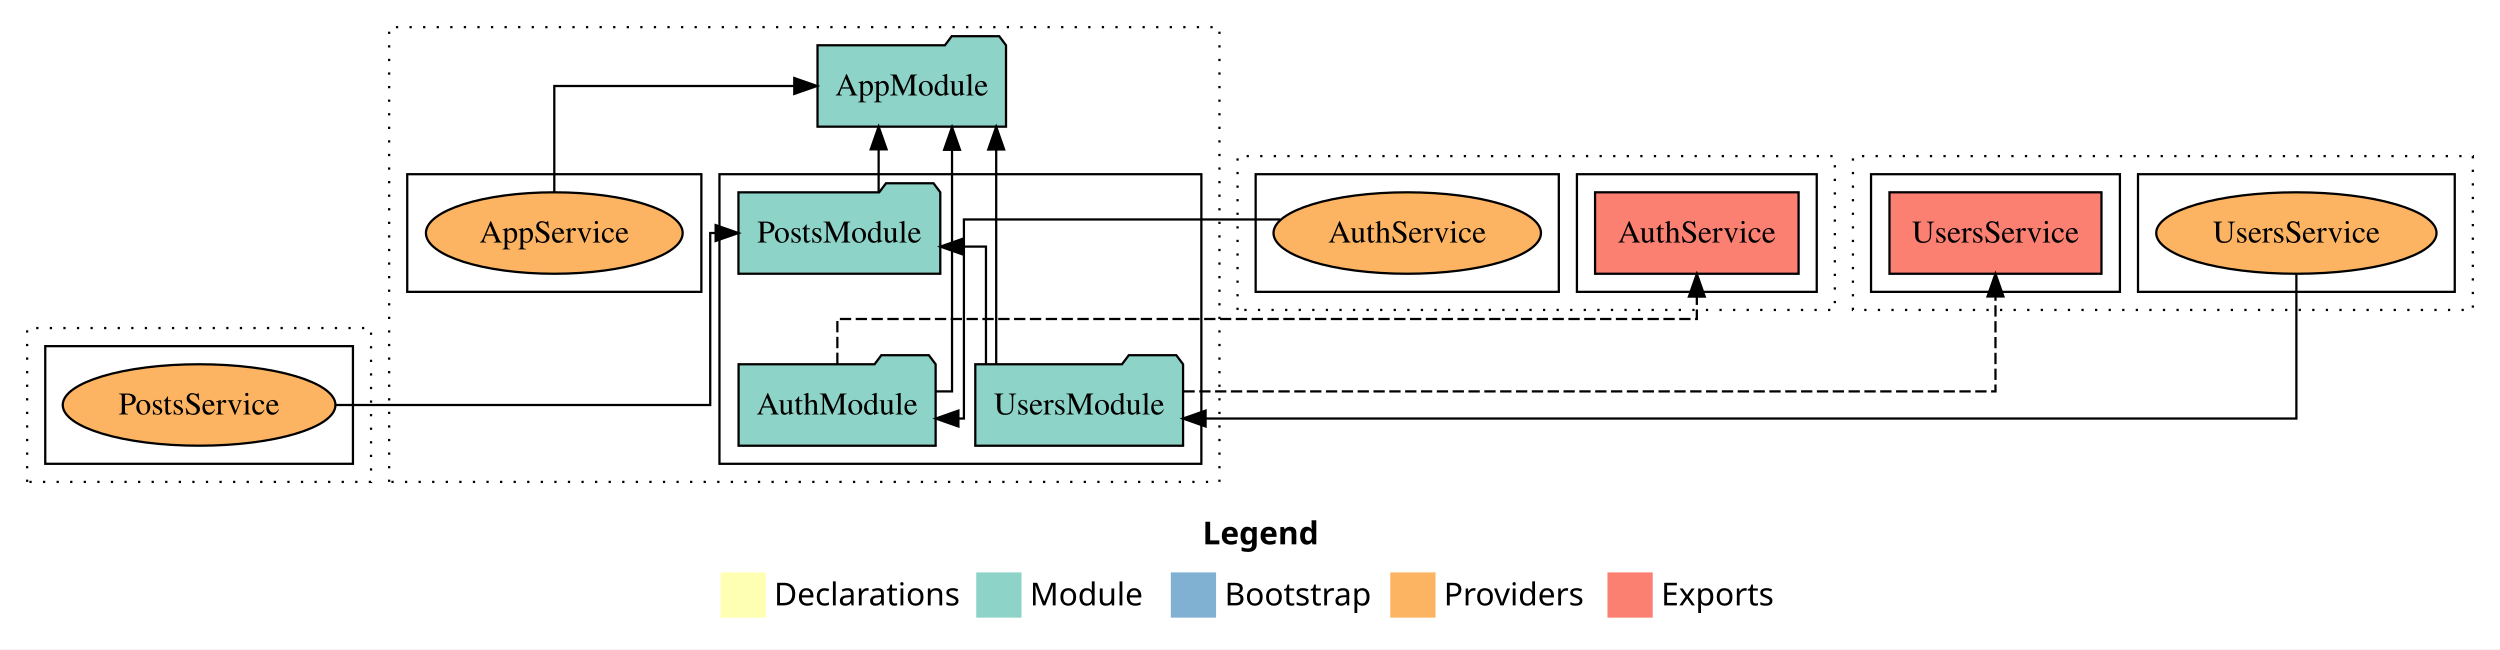
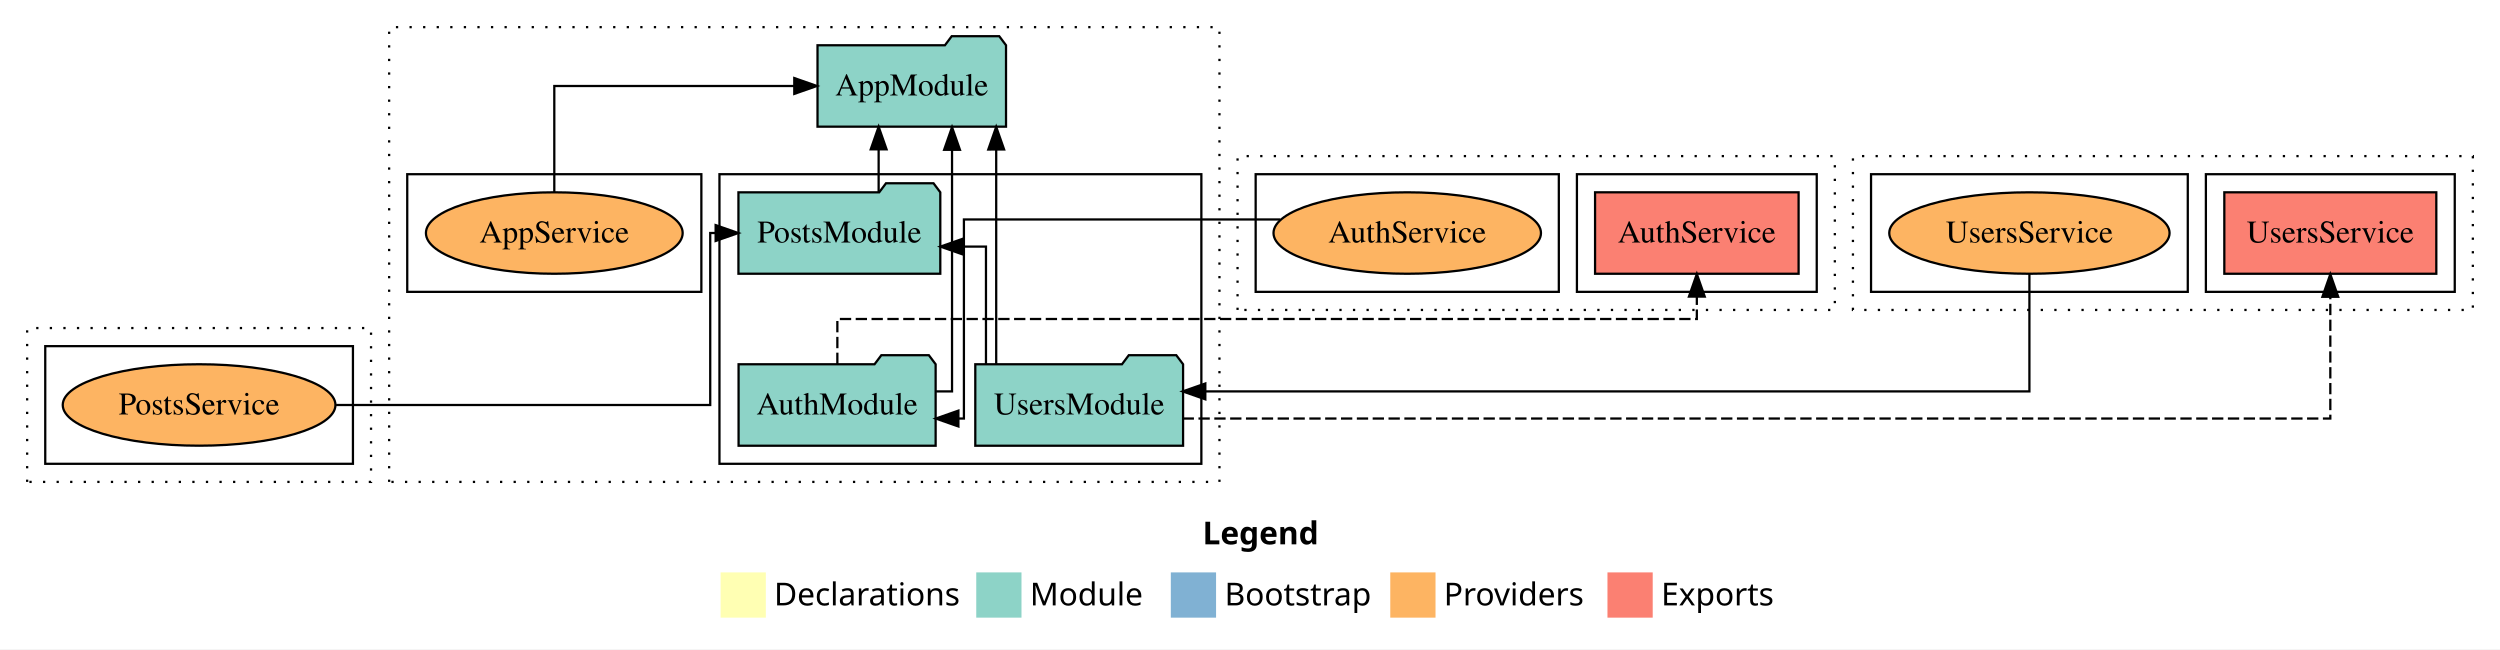
<svg xmlns="http://www.w3.org/2000/svg" width="1105pt" height="287pt" viewBox="0.00 0.00 1105.00 287.00">
  <g id="graph0" class="graph" transform="scale(1 1) rotate(0) translate(4 283)">
    <polygon fill="white" stroke="transparent" points="-4,4 -4,-283 1101,-283 1101,4 -4,4" />
    <text text-anchor="start" x="527.51" y="-42.4" font-family="Times-12" font-weight="bold" font-size="14.00">Legend</text>
    <polygon fill="#ffffb3" stroke="transparent" points="314.5,-10 314.5,-30 334.5,-30 334.5,-10 314.5,-10" />
    <text text-anchor="start" x="338.13" y="-15.4" font-family="Times-12" font-size="14.00">  Declarations</text>
    <polygon fill="#8dd3c7" stroke="transparent" points="427.5,-10 427.5,-30 447.5,-30 447.5,-10 427.5,-10" />
    <text text-anchor="start" x="451.23" y="-15.4" font-family="Times-12" font-size="14.00">  Module</text>
    <polygon fill="#80b1d3" stroke="transparent" points="513.5,-10 513.5,-30 533.5,-30 533.5,-10 513.5,-10" />
    <text text-anchor="start" x="537.28" y="-15.4" font-family="Times-12" font-size="14.00">  Bootstrap</text>
    <polygon fill="#fdb462" stroke="transparent" points="610.5,-10 610.5,-30 630.5,-30 630.5,-10 610.5,-10" />
    <text text-anchor="start" x="634.17" y="-15.4" font-family="Times-12" font-size="14.00">  Providers</text>
    <polygon fill="#fb8072" stroke="transparent" points="706.5,-10 706.5,-30 726.5,-30 726.5,-10 706.5,-10" />
    <text text-anchor="start" x="730.23" y="-15.4" font-family="Times-12" font-size="14.00">  Exports</text>
    <g id="clust1" class="cluster">
      <polygon fill="none" stroke="black" stroke-dasharray="1,5" points="168,-70 168,-271 535,-271 535,-70 168,-70" />
    </g>
    <g id="clust3" class="cluster">
      <polygon fill="none" stroke="black" points="314,-78 314,-206 527,-206 527,-78 314,-78" />
    </g>
    <g id="clust6" class="cluster">
      <polygon fill="none" stroke="black" points="176,-154 176,-206 306,-206 306,-154 176,-154" />
    </g>
+     <g id="clust7" class="cluster">
+       <polygon fill="none" stroke="black" stroke-dasharray="1,5" points="543,-146 543,-214 807,-214 807,-146 543,-146" />
+     </g>
+     <g id="clust10" class="cluster">
+       <polygon fill="none" stroke="black" points="693,-154 693,-206 799,-206 799,-154 693,-154" />
+     </g>
+     <g id="clust12" class="cluster">
+       <polygon fill="none" stroke="black" points="551,-154 551,-206 685,-206 685,-154 551,-154" />
+     </g>
    <g id="clust13" class="cluster">
      <polygon fill="none" stroke="black" stroke-dasharray="1,5" points="8,-70 8,-138 160,-138 160,-70 8,-70" />
    </g>
    <g id="clust18" class="cluster">
      <polygon fill="none" stroke="black" points="16,-78 16,-130 152,-130 152,-78 16,-78" />
    </g>
    <g id="clust19" class="cluster">
      <polygon fill="none" stroke="black" stroke-dasharray="1,5" points="815,-146 815,-214 1089,-214 1089,-146 815,-146" />
    </g>
+     <g id="clust22" class="cluster">
+       <polygon fill="none" stroke="black" points="971,-154 971,-206 1081,-206 1081,-154 971,-154" />
+     </g>
    <g id="clust24" class="cluster">
-       <polygon fill="none" stroke="black" points="941,-154 941,-206 1081,-206 1081,-154 941,-154" />
-     </g>
-     <g id="clust22" class="cluster">
-       <polygon fill="none" stroke="black" points="823,-154 823,-206 933,-206 933,-154 823,-154" />
-     </g>
-     <g id="clust7" class="cluster">
-       <polygon fill="none" stroke="black" stroke-dasharray="1,5" points="543,-146 543,-214 807,-214 807,-146 543,-146" />
-     </g>
-     <g id="clust10" class="cluster">
-       <polygon fill="none" stroke="black" points="693,-154 693,-206 799,-206 799,-154 693,-154" />
-     </g>
-     <g id="clust12" class="cluster">
-       <polygon fill="none" stroke="black" points="551,-154 551,-206 685,-206 685,-154 551,-154" />
+       <polygon fill="none" stroke="black" points="823,-154 823,-206 963,-206 963,-154 823,-154" />
    </g>
    <g id="node1" class="node">
      <polygon fill="#8dd3c7" stroke="black" points="409.55,-122 406.55,-126 385.55,-126 382.55,-122 322.45,-122 322.45,-86 409.55,-86 409.55,-122" />
      <text text-anchor="middle" x="366" y="-99.8" font-family="Times,serif" font-size="14.00">AuthModule</text>
    </g>
    <g id="node4" class="node">
      <polygon fill="#8dd3c7" stroke="black" points="440.66,-263 437.66,-267 416.66,-267 413.66,-263 357.34,-263 357.34,-227 440.66,-227 440.66,-263" />
      <text text-anchor="middle" x="399" y="-240.8" font-family="Times,serif" font-size="14.00">AppModule</text>
    </g>
    <g id="edge1" class="edge">
      <path fill="none" stroke="black" d="M409.74,-110C414.01,-110 416.8,-110 416.8,-110 416.8,-110 416.8,-216.79 416.8,-216.79" />
      <polygon fill="black" stroke="black" points="413.3,-216.79 416.8,-226.79 420.3,-216.79 413.3,-216.79" />
    </g>
    <g id="node6" class="node">
      <polygon fill="#fb8072" stroke="black" points="790.98,-198 701.02,-198 701.02,-162 790.98,-162 790.98,-198" />
      <text text-anchor="middle" x="746" y="-175.8" font-family="Times,serif" font-size="14.00">AuthService </text>
    </g>
    <g id="edge5" class="edge">
      <path fill="none" stroke="black" stroke-dasharray="5,2" d="M366.11,-122.11C366.11,-131.9 366.11,-142 366.11,-142 366.11,-142 746,-142 746,-142 746,-142 746,-151.89 746,-151.89" />
      <polygon fill="black" stroke="black" points="742.5,-151.89 746,-161.89 749.5,-151.89 742.5,-151.89" />
    </g>
    <g id="node2" class="node">
      <polygon fill="#8dd3c7" stroke="black" points="411.61,-198 408.61,-202 387.61,-202 384.61,-198 322.39,-198 322.39,-162 411.61,-162 411.61,-198" />
      <text text-anchor="middle" x="367" y="-175.8" font-family="Times,serif" font-size="14.00">PostsModule</text>
    </g>
    <g id="edge2" class="edge">
      <path fill="none" stroke="black" d="M384.36,-198.11C384.36,-198.11 384.36,-216.99 384.36,-216.99" />
      <polygon fill="black" stroke="black" points="380.86,-216.99 384.36,-226.99 387.86,-216.99 380.86,-216.99" />
    </g>
    <g id="node3" class="node">
      <polygon fill="#8dd3c7" stroke="black" points="518.92,-122 515.92,-126 494.92,-126 491.92,-122 427.08,-122 427.08,-86 518.92,-86 518.92,-122" />
      <text text-anchor="middle" x="473" y="-99.8" font-family="Times,serif" font-size="14.00">UsersModule</text>
    </g>
    <g id="edge7" class="edge">
      <path fill="none" stroke="black" d="M431.8,-122.03C431.8,-142.77 431.8,-174 431.8,-174 431.8,-174 421.65,-174 421.65,-174" />
      <polygon fill="black" stroke="black" points="421.65,-170.5 411.65,-174 421.65,-177.5 421.65,-170.5" />
    </g>
    <g id="edge3" class="edge">
      <path fill="none" stroke="black" d="M436.32,-122.14C436.32,-122.14 436.32,-216.93 436.32,-216.93" />
      <polygon fill="black" stroke="black" points="432.82,-216.92 436.32,-226.93 439.82,-216.93 432.82,-216.92" />
    </g>
    <g id="node9" class="node">
-       <polygon fill="#fb8072" stroke="black" points="924.85,-198 831.15,-198 831.15,-162 924.85,-162 924.85,-198" />
-       <text text-anchor="middle" x="878" y="-175.8" font-family="Times,serif" font-size="14.00">UsersService </text>
+       <polygon fill="#fb8072" stroke="black" points="1072.85,-198 979.15,-198 979.15,-162 1072.85,-162 1072.85,-198" />
+       <text text-anchor="middle" x="1026" y="-175.8" font-family="Times,serif" font-size="14.00">UsersService </text>
    </g>
    <g id="edge9" class="edge">
-       <path fill="none" stroke="black" stroke-dasharray="5,2" d="M519.06,-110C625.21,-110 878,-110 878,-110 878,-110 878,-151.97 878,-151.97" />
-       <polygon fill="black" stroke="black" points="874.5,-151.97 878,-161.97 881.5,-151.97 874.5,-151.97" />
+       <path fill="none" stroke="black" stroke-dasharray="5,2" d="M518.72,-98C651.22,-98 1026,-98 1026,-98 1026,-98 1026,-151.8 1026,-151.8" />
+       <polygon fill="black" stroke="black" points="1022.5,-151.8 1026,-161.8 1029.5,-151.8 1022.5,-151.8" />
    </g>
    <g id="node5" class="node">
      <ellipse fill="#fdb462" stroke="black" cx="241" cy="-180" rx="56.74" ry="18" />
      <text text-anchor="middle" x="241" y="-175.8" font-family="Times,serif" font-size="14.00">AppService</text>
    </g>
    <g id="edge4" class="edge">
      <path fill="none" stroke="black" d="M241,-198.11C241,-217.34 241,-245 241,-245 241,-245 347.07,-245 347.07,-245" />
      <polygon fill="black" stroke="black" points="347.07,-248.5 357.07,-245 347.07,-241.5 347.07,-248.5" />
    </g>
    <g id="node7" class="node">
      <ellipse fill="#fdb462" stroke="black" cx="618" cy="-180" rx="59.11" ry="18" />
      <text text-anchor="middle" x="618" y="-175.8" font-family="Times,serif" font-size="14.00">AuthService</text>
    </g>
    <g id="edge6" class="edge">
      <path fill="none" stroke="black" d="M561.85,-186C503.94,-186 422.05,-186 422.05,-186 422.05,-186 422.05,-98 422.05,-98 422.05,-98 419.61,-98 419.61,-98" />
      <polygon fill="black" stroke="black" points="419.61,-94.5 409.61,-98 419.61,-101.5 419.61,-94.5" />
    </g>
    <g id="node8" class="node">
      <ellipse fill="#fdb462" stroke="black" cx="84" cy="-104" rx="60.27" ry="18" />
      <text text-anchor="middle" x="84" y="-99.8" font-family="Times,serif" font-size="14.00">PostsService</text>
    </g>
    <g id="edge8" class="edge">
      <path fill="none" stroke="black" d="M144.54,-104C211.46,-104 309.92,-104 309.92,-104 309.92,-104 309.92,-180 309.92,-180 309.92,-180 312.31,-180 312.31,-180" />
      <polygon fill="black" stroke="black" points="312.31,-183.5 322.31,-180 312.31,-176.5 312.31,-183.5" />
    </g>
    <g id="node10" class="node">
-       <ellipse fill="#fdb462" stroke="black" cx="1011" cy="-180" rx="61.95" ry="18" />
-       <text text-anchor="middle" x="1011" y="-175.8" font-family="Times,serif" font-size="14.00">UsersService</text>
+       <ellipse fill="#fdb462" stroke="black" cx="893" cy="-180" rx="61.95" ry="18" />
+       <text text-anchor="middle" x="893" y="-175.8" font-family="Times,serif" font-size="14.00">UsersService</text>
    </g>
    <g id="edge10" class="edge">
-       <path fill="none" stroke="black" d="M1011,-161.8C1011,-137.64 1011,-98 1011,-98 1011,-98 528.87,-98 528.87,-98" />
-       <polygon fill="black" stroke="black" points="528.87,-94.5 518.87,-98 528.87,-101.5 528.87,-94.5" />
+       <path fill="none" stroke="black" d="M893,-161.97C893,-141.23 893,-110 893,-110 893,-110 528.75,-110 528.75,-110" />
+       <polygon fill="black" stroke="black" points="528.75,-106.5 518.75,-110 528.75,-113.5 528.75,-106.5" />
    </g>
  </g>
</svg>
